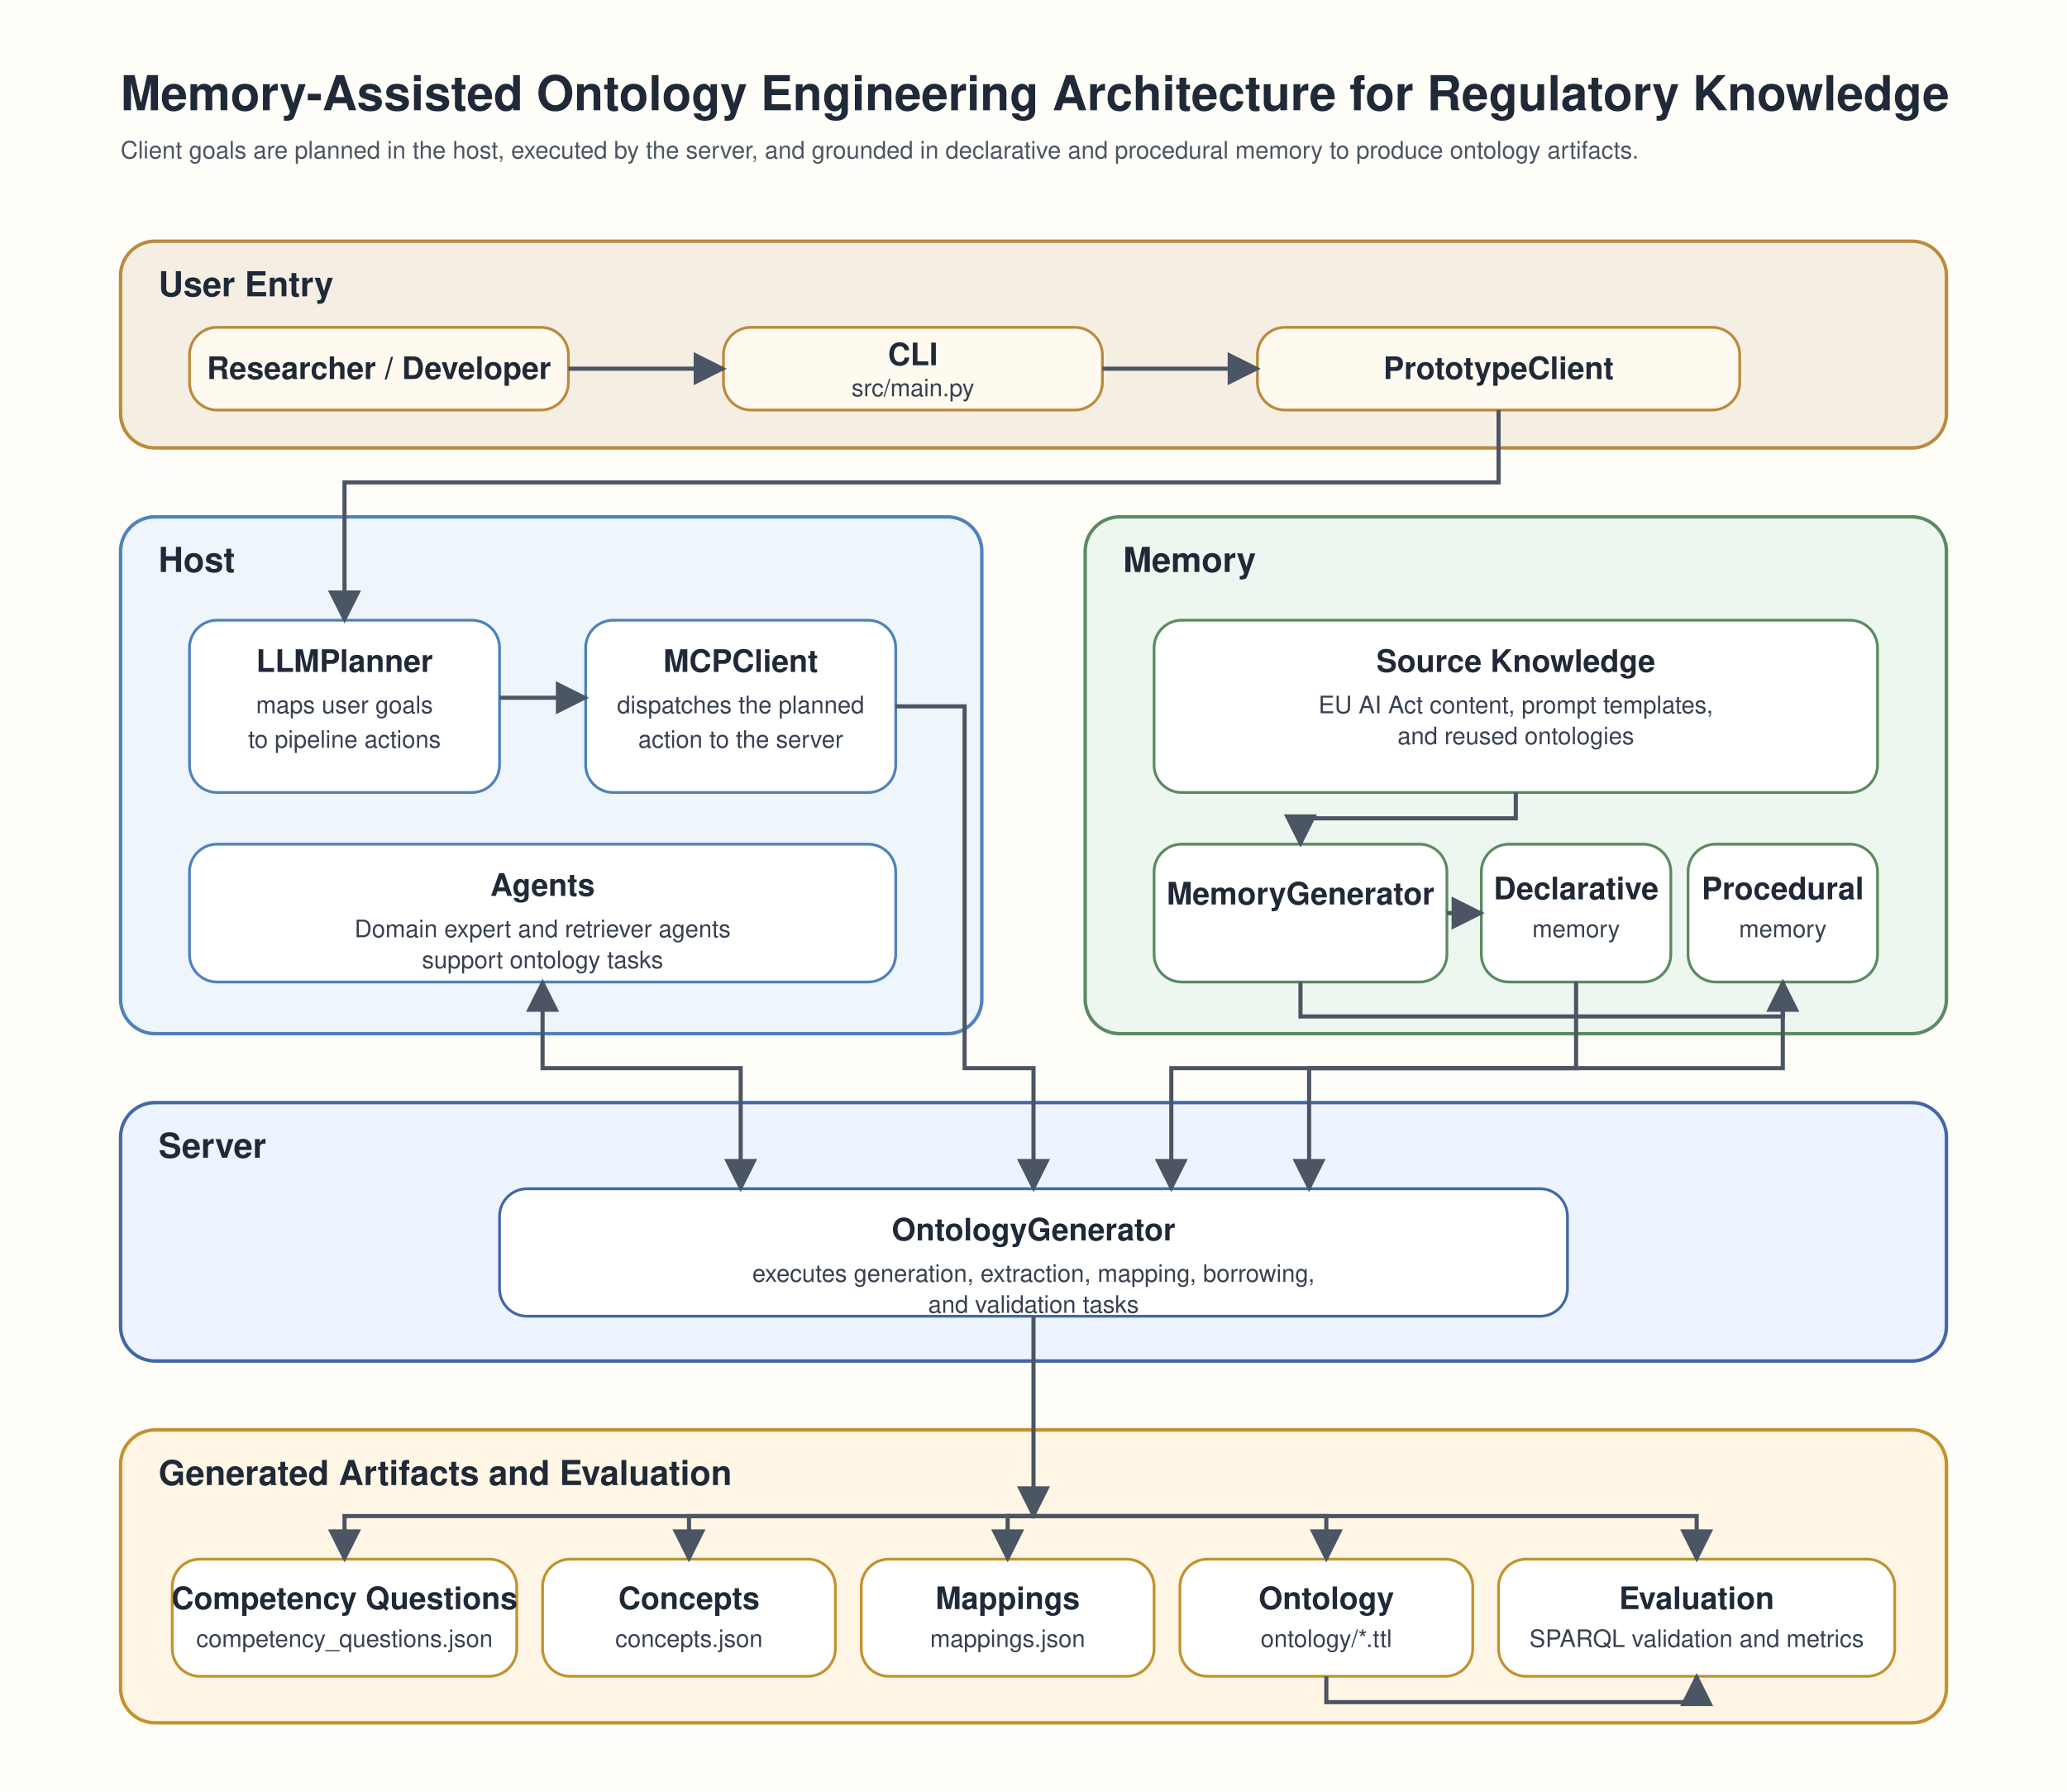
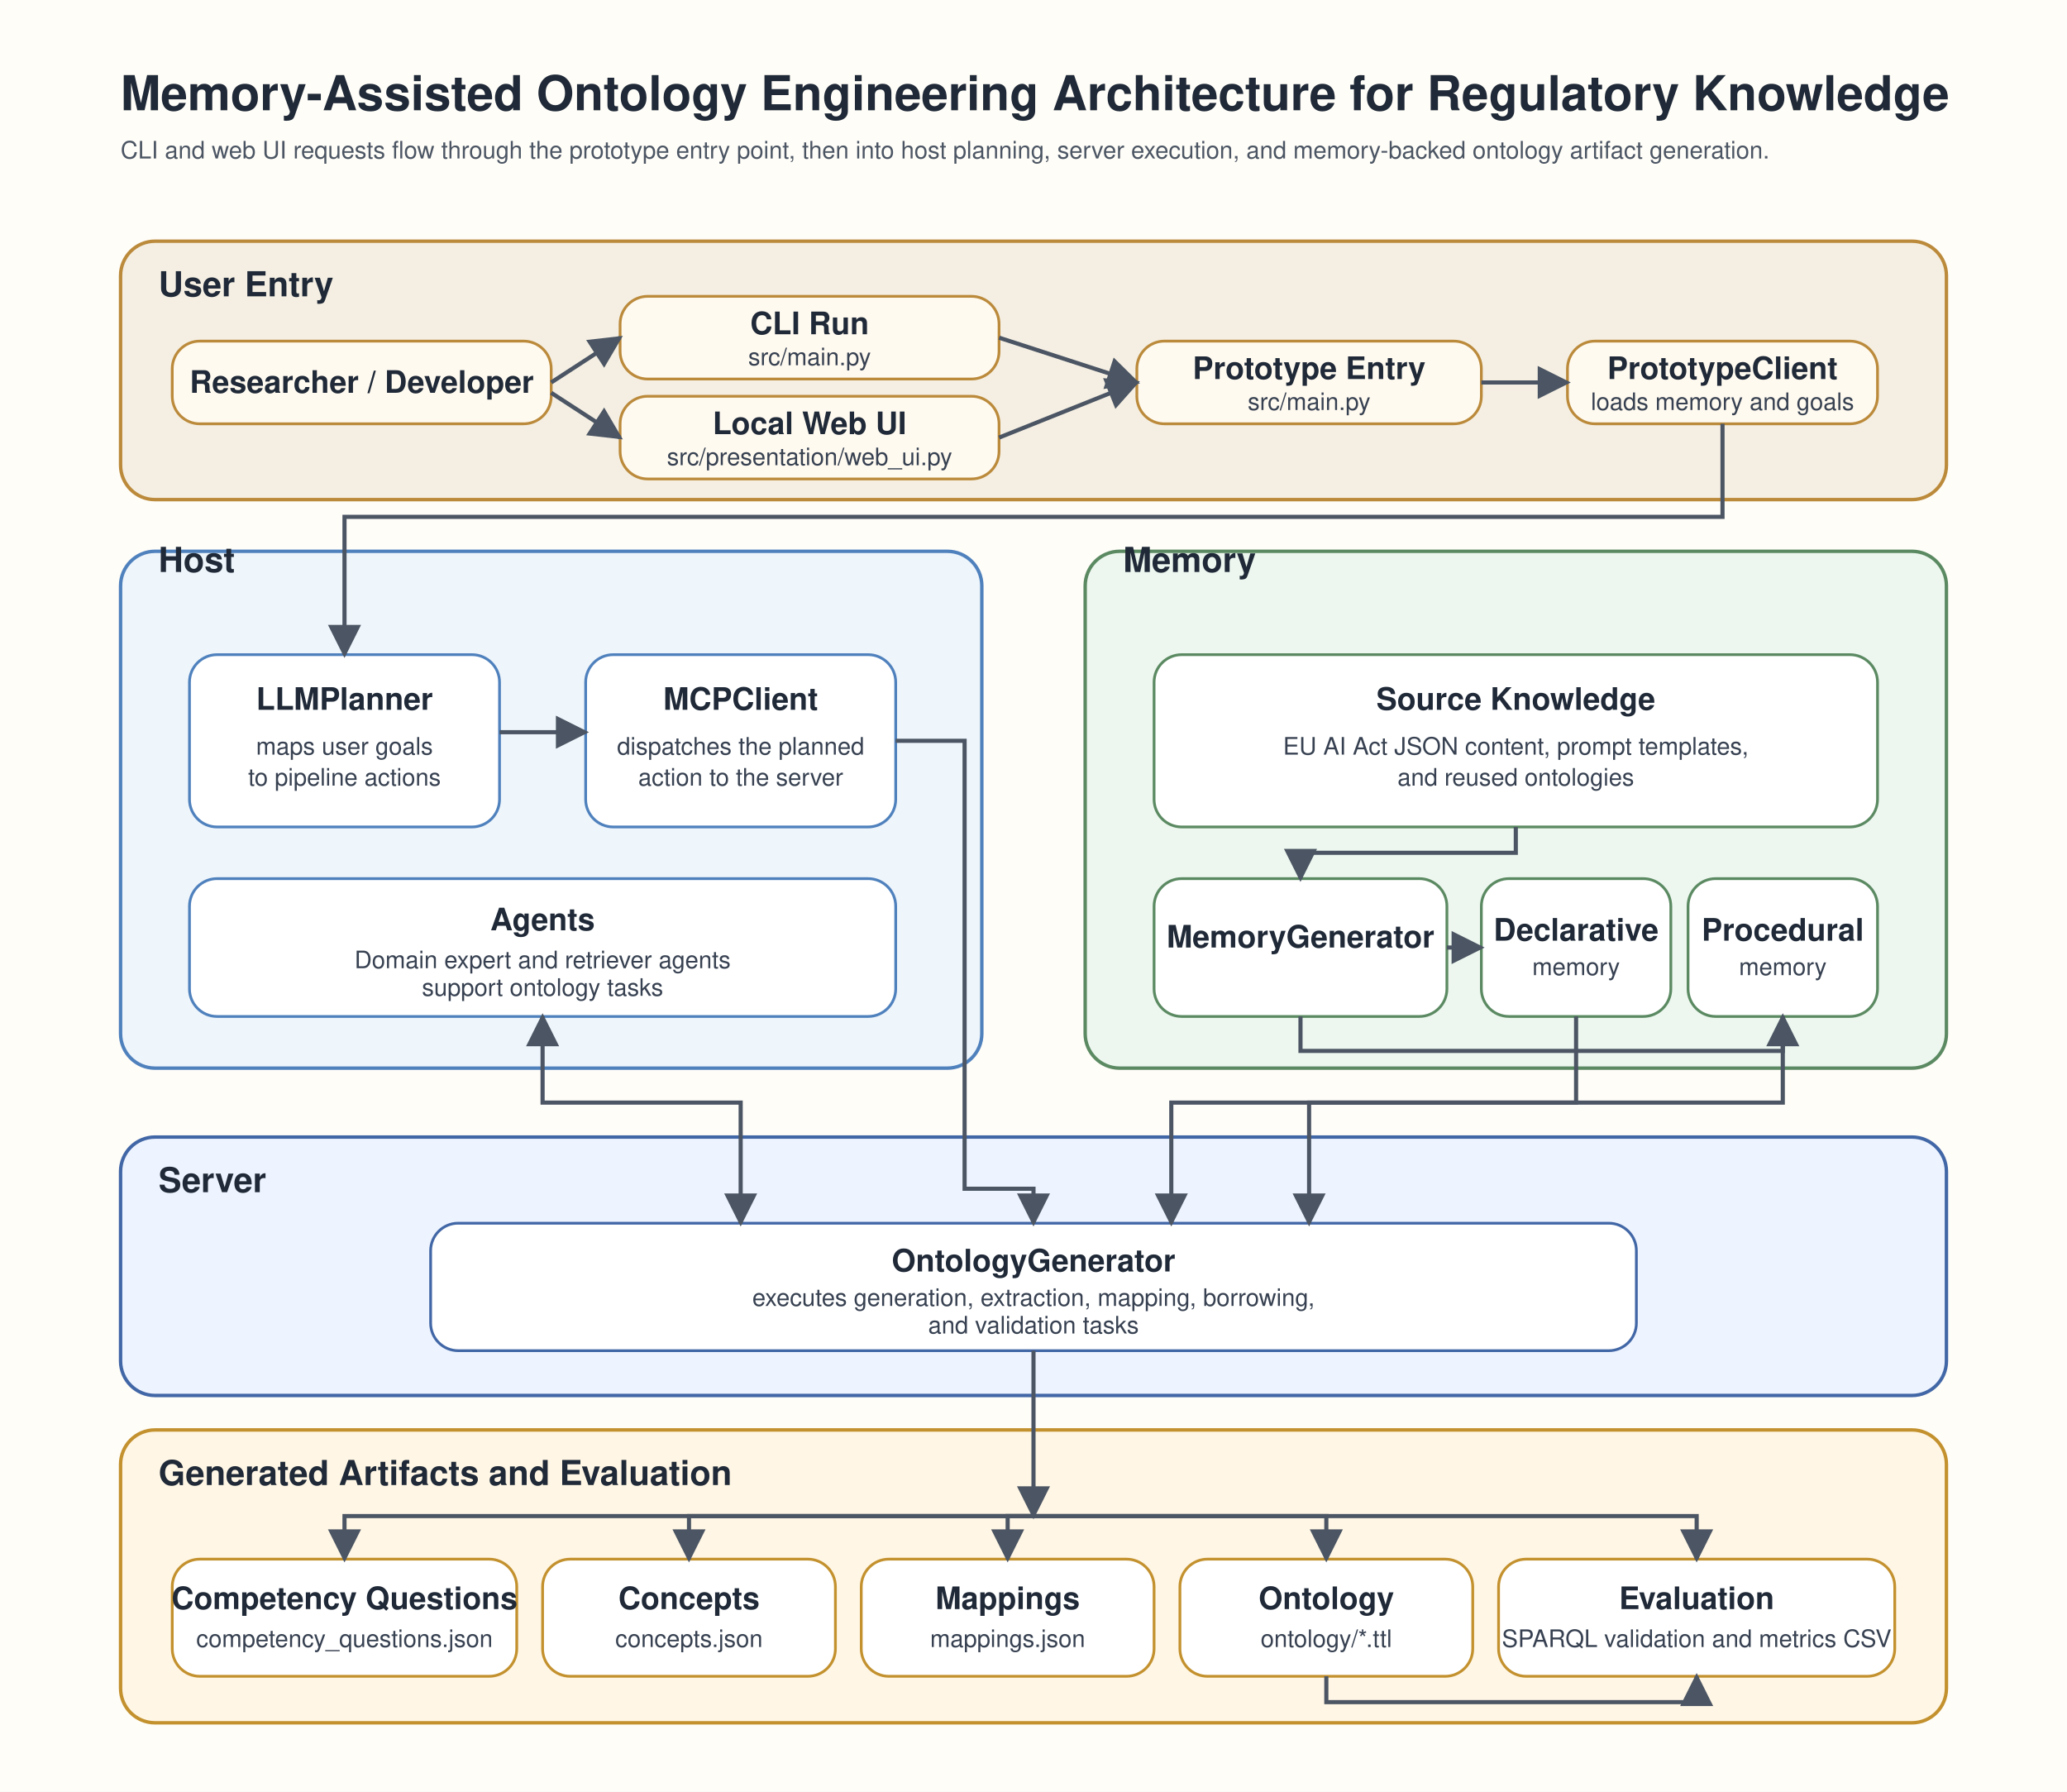
<svg xmlns="http://www.w3.org/2000/svg" width="1200" height="1040" viewBox="0 0 1200 1040" role="img" aria-labelledby="title desc">
  <defs>
    <marker id="arrow" viewBox="0 0 10 10" refX="9" refY="5" markerWidth="8" markerHeight="8" orient="auto-start-reverse">
      <path d="M 0 0 L 10 5 L 0 10 z" fill="#4b5563" />
    </marker>
    <style>
			text { font-family: Helvetica, Arial, sans-serif; fill: #1f2937; }
			.title { font-size: 28px; font-weight: 700; }
			.subtitle { font-size: 14px; fill: #4b5563; }
			.group-label { font-size: 20px; font-weight: 700; }
			.node-title { font-size: 18px; font-weight: 700; }
			.node-body { font-size: 14px; fill: #374151; }
			.center { text-anchor: middle; }
			.group { stroke-width: 2; rx: 20; ry: 20; }
			.node { stroke-width: 1.6; rx: 16; ry: 16; }
			.edge { stroke: #4b5563; stroke-width: 2.4; fill: none; marker-end: url(#arrow); }
			.edge-bidir { stroke: #4b5563; stroke-width: 2.4; fill: none; marker-start: url(#arrow); marker-end: url(#arrow); }
		</style>
  </defs>
  <rect width="1200" height="1040" fill="#fffdf8" />
  <text x="70" y="64" class="title">Memory-Assisted Ontology Engineering Architecture for Regulatory Knowledge</text>
-   <text x="70" y="92" class="subtitle">Client goals are planned in the host, executed by the server, and grounded in declarative and procedural memory to produce ontology artifacts.</text>
-   <rect x="70" y="140" width="1060" height="120" fill="#f5efe3" stroke="#bb8a3b" class="group" />
+   <text x="70" y="92" class="subtitle">CLI and web UI requests flow through the prototype entry point, then into host planning, server execution, and memory-backed ontology artifact generation.</text>
+   <rect x="70" y="140" width="1060" height="150" fill="#f5efe3" stroke="#bb8a3b" class="group" />
  <text x="92" y="172" class="group-label">User Entry</text>
-   <rect x="110" y="190" width="220" height="48" fill="#fffaf0" stroke="#bb8a3b" class="node" />
-   <text x="220" y="220" class="node-title center">Researcher / Developer</text>
-   <rect x="420" y="190" width="220" height="48" fill="#fffaf0" stroke="#bb8a3b" class="node" />
-   <text x="530" y="212" class="node-title center">CLI</text>
-   <text x="530" y="230" class="node-body center">src/main.py</text>
-   <rect x="730" y="190" width="280" height="48" fill="#fffaf0" stroke="#bb8a3b" class="node" />
-   <text x="870" y="220" class="node-title center">PrototypeClient</text>
-   <rect x="70" y="300" width="500" height="300" fill="#eef5fb" stroke="#4f81bd" class="group" />
+   <rect x="100" y="198" width="220" height="48" fill="#fffaf0" stroke="#bb8a3b" class="node" />
+   <text x="210" y="228" class="node-title center">Researcher / Developer</text>
+   <rect x="360" y="172" width="220" height="48" fill="#fffaf0" stroke="#bb8a3b" class="node" />
+   <text x="470" y="194" class="node-title center">CLI Run</text>
+   <text x="470" y="212" class="node-body center">src/main.py</text>
+   <rect x="360" y="230" width="220" height="48" fill="#fffaf0" stroke="#bb8a3b" class="node" />
+   <text x="470" y="252" class="node-title center">Local Web UI</text>
+   <text x="470" y="270" class="node-body center">src/presentation/web_ui.py</text>
+   <rect x="660" y="198" width="200" height="48" fill="#fffaf0" stroke="#bb8a3b" class="node" />
+   <text x="760" y="220" class="node-title center">Prototype Entry</text>
+   <text x="760" y="238" class="node-body center">src/main.py</text>
+   <rect x="910" y="198" width="180" height="48" fill="#fffaf0" stroke="#bb8a3b" class="node" />
+   <text x="1000" y="220" class="node-title center">PrototypeClient</text>
+   <text x="1000" y="238" class="node-body center">loads memory and goals</text>
+   <rect x="70" y="320" width="500" height="300" fill="#eef5fb" stroke="#4f81bd" class="group" />
  <text x="92" y="332" class="group-label">Host</text>
-   <rect x="110" y="360" width="180" height="100" fill="#ffffff" stroke="#4f81bd" class="node" />
-   <text x="200" y="390" class="node-title center">LLMPlanner</text>
-   <text x="200" y="414" class="node-body center">maps user goals</text>
-   <text x="200" y="434" class="node-body center">to pipeline actions</text>
-   <rect x="340" y="360" width="180" height="100" fill="#ffffff" stroke="#4f81bd" class="node" />
-   <text x="430" y="390" class="node-title center">MCPClient</text>
-   <text x="430" y="414" class="node-body center">dispatches the planned</text>
-   <text x="430" y="434" class="node-body center">action to the server</text>
-   <rect x="110" y="490" width="410" height="80" fill="#ffffff" stroke="#4f81bd" class="node" />
-   <text x="315" y="520" class="node-title center">Agents</text>
-   <text x="315" y="544" class="node-body center">Domain expert and retriever agents</text>
-   <text x="315" y="562" class="node-body center">support ontology tasks</text>
-   <rect x="630" y="300" width="500" height="300" fill="#edf7ef" stroke="#5b8a62" class="group" />
+   <rect x="110" y="380" width="180" height="100" fill="#ffffff" stroke="#4f81bd" class="node" />
+   <text x="200" y="412" class="node-title center">LLMPlanner</text>
+   <text x="200" y="438" class="node-body center">maps user goals</text>
+   <text x="200" y="456" class="node-body center">to pipeline actions</text>
+   <rect x="340" y="380" width="180" height="100" fill="#ffffff" stroke="#4f81bd" class="node" />
+   <text x="430" y="412" class="node-title center">MCPClient</text>
+   <text x="430" y="438" class="node-body center">dispatches the planned</text>
+   <text x="430" y="456" class="node-body center">action to the server</text>
+   <rect x="110" y="510" width="410" height="80" fill="#ffffff" stroke="#4f81bd" class="node" />
+   <text x="315" y="540" class="node-title center">Agents</text>
+   <text x="315" y="562" class="node-body center">Domain expert and retriever agents</text>
+   <text x="315" y="578" class="node-body center">support ontology tasks</text>
+   <rect x="630" y="320" width="500" height="300" fill="#edf7ef" stroke="#5b8a62" class="group" />
  <text x="652" y="332" class="group-label">Memory</text>
-   <rect x="670" y="360" width="420" height="100" fill="#ffffff" stroke="#5b8a62" class="node" />
-   <text x="880" y="390" class="node-title center">Source Knowledge</text>
-   <text x="880" y="414" class="node-body center">EU AI Act content, prompt templates,</text>
-   <text x="880" y="432" class="node-body center">and reused ontologies</text>
-   <rect x="670" y="490" width="170" height="80" fill="#ffffff" stroke="#5b8a62" class="node" />
-   <text x="755" y="525" class="node-title center">MemoryGenerator</text>
-   <rect x="860" y="490" width="110" height="80" fill="#ffffff" stroke="#5b8a62" class="node" />
-   <text x="915" y="522" class="node-title center">Declarative</text>
-   <text x="915" y="544" class="node-body center">memory</text>
-   <rect x="980" y="490" width="110" height="80" fill="#ffffff" stroke="#5b8a62" class="node" />
-   <text x="1035" y="522" class="node-title center">Procedural</text>
-   <text x="1035" y="544" class="node-body center">memory</text>
-   <rect x="70" y="640" width="1060" height="150" fill="#eef4ff" stroke="#4267a6" class="group" />
-   <text x="92" y="672" class="group-label">Server</text>
-   <rect x="290" y="690" width="620" height="74" fill="#ffffff" stroke="#4267a6" class="node" />
-   <text x="600" y="720" class="node-title center">OntologyGenerator</text>
-   <text x="600" y="744" class="node-body center">executes generation, extraction, mapping, borrowing,</text>
-   <text x="600" y="762" class="node-body center">and validation tasks</text>
+   <rect x="670" y="380" width="420" height="100" fill="#ffffff" stroke="#5b8a62" class="node" />
+   <text x="880" y="412" class="node-title center">Source Knowledge</text>
+   <text x="880" y="438" class="node-body center">EU AI Act JSON content, prompt templates,</text>
+   <text x="880" y="456" class="node-body center">and reused ontologies</text>
+   <rect x="670" y="510" width="170" height="80" fill="#ffffff" stroke="#5b8a62" class="node" />
+   <text x="755" y="550" class="node-title center">MemoryGenerator</text>
+   <rect x="860" y="510" width="110" height="80" fill="#ffffff" stroke="#5b8a62" class="node" />
+   <text x="915" y="546" class="node-title center">Declarative</text>
+   <text x="915" y="566" class="node-body center">memory</text>
+   <rect x="980" y="510" width="110" height="80" fill="#ffffff" stroke="#5b8a62" class="node" />
+   <text x="1035" y="546" class="node-title center">Procedural</text>
+   <text x="1035" y="566" class="node-body center">memory</text>
+   <rect x="70" y="660" width="1060" height="150" fill="#eef4ff" stroke="#4267a6" class="group" />
+   <text x="92" y="692" class="group-label">Server</text>
+   <rect x="250" y="710" width="700" height="74" fill="#ffffff" stroke="#4267a6" class="node" />
+   <text x="600" y="738" class="node-title center">OntologyGenerator</text>
+   <text x="600" y="758" class="node-body center">executes generation, extraction, mapping, borrowing,</text>
+   <text x="600" y="774" class="node-body center">and validation tasks</text>
  <rect x="70" y="830" width="1060" height="170" fill="#fff6e5" stroke="#c3912e" class="group" />
  <text x="92" y="862" class="group-label">Generated Artifacts and Evaluation</text>
  <rect x="100" y="905" width="200" height="68" fill="#ffffff" stroke="#c3912e" class="node" />
  <text x="200" y="934" class="node-title center">Competency Questions</text>
  <text x="200" y="956" class="node-body center">competency_questions.json</text>
  <rect x="315" y="905" width="170" height="68" fill="#ffffff" stroke="#c3912e" class="node" />
  <text x="400" y="934" class="node-title center">Concepts</text>
  <text x="400" y="956" class="node-body center">concepts.json</text>
  <rect x="500" y="905" width="170" height="68" fill="#ffffff" stroke="#c3912e" class="node" />
  <text x="585" y="934" class="node-title center">Mappings</text>
  <text x="585" y="956" class="node-body center">mappings.json</text>
  <rect x="685" y="905" width="170" height="68" fill="#ffffff" stroke="#c3912e" class="node" />
  <text x="770" y="934" class="node-title center">Ontology</text>
  <text x="770" y="956" class="node-body center">ontology/*.ttl</text>
  <rect x="870" y="905" width="230" height="68" fill="#ffffff" stroke="#c3912e" class="node" />
  <text x="985" y="934" class="node-title center">Evaluation</text>
-   <text x="985" y="956" class="node-body center">SPARQL validation and metrics</text>
-   <path d="M 330 214 L 420 214" class="edge" />
-   <path d="M 640 214 L 730 214" class="edge" />
-   <path d="M 870 238 L 870 280 L 200 280 L 200 360" class="edge" />
-   <path d="M 290 405 L 340 405" class="edge" />
-   <path d="M 520 410 L 560 410 L 560 620 L 600 620 L 600 690" class="edge" />
-   <path d="M 880 460 L 880 475 L 755 475 L 755 490" class="edge" />
-   <path d="M 840 530 L 860 530" class="edge" />
-   <path d="M 755 570 L 755 590 L 1035 590 L 1035 570" class="edge" />
-   <path d="M 915 570 L 915 620 L 680 620 L 680 690" class="edge" />
-   <path d="M 1035 570 L 1035 620 L 760 620 L 760 690" class="edge" />
-   <path d="M 315 570 L 315 620 L 430 620 L 430 690" class="edge-bidir" />
-   <path d="M 600 764 L 600 880" class="edge" />
+   <text x="985" y="956" class="node-body center">SPARQL validation and metrics CSV</text>
+   <path d="M 320 222 L 360 196" class="edge" />
+   <path d="M 320 228 L 360 254" class="edge" />
+   <path d="M 580 196 L 660 222" class="edge" />
+   <path d="M 580 254 L 660 222" class="edge" />
+   <path d="M 860 222 L 910 222" class="edge" />
+   <path d="M 1000 246 L 1000 300 L 200 300 L 200 380" class="edge" />
+   <path d="M 290 425 L 340 425" class="edge" />
+   <path d="M 520 430 L 560 430 L 560 690 L 600 690 L 600 710" class="edge" />
+   <path d="M 880 480 L 880 495 L 755 495 L 755 510" class="edge" />
+   <path d="M 840 550 L 860 550" class="edge" />
+   <path d="M 755 590 L 755 610 L 1035 610 L 1035 590" class="edge" />
+   <path d="M 915 590 L 915 640 L 680 640 L 680 710" class="edge" />
+   <path d="M 1035 590 L 1035 640 L 760 640 L 760 710" class="edge" />
+   <path d="M 315 590 L 315 640 L 430 640 L 430 710" class="edge-bidir" />
+   <path d="M 600 784 L 600 880" class="edge" />
  <path d="M 600 880 L 200 880 L 200 905" class="edge" />
  <path d="M 600 880 L 400 880 L 400 905" class="edge" />
  <path d="M 600 880 L 585 880 L 585 905" class="edge" />
  <path d="M 600 880 L 770 880 L 770 905" class="edge" />
  <path d="M 600 880 L 985 880 L 985 905" class="edge" />
  <path d="M 770 973 L 770 988 L 985 988 L 985 973" class="edge" />
</svg>
